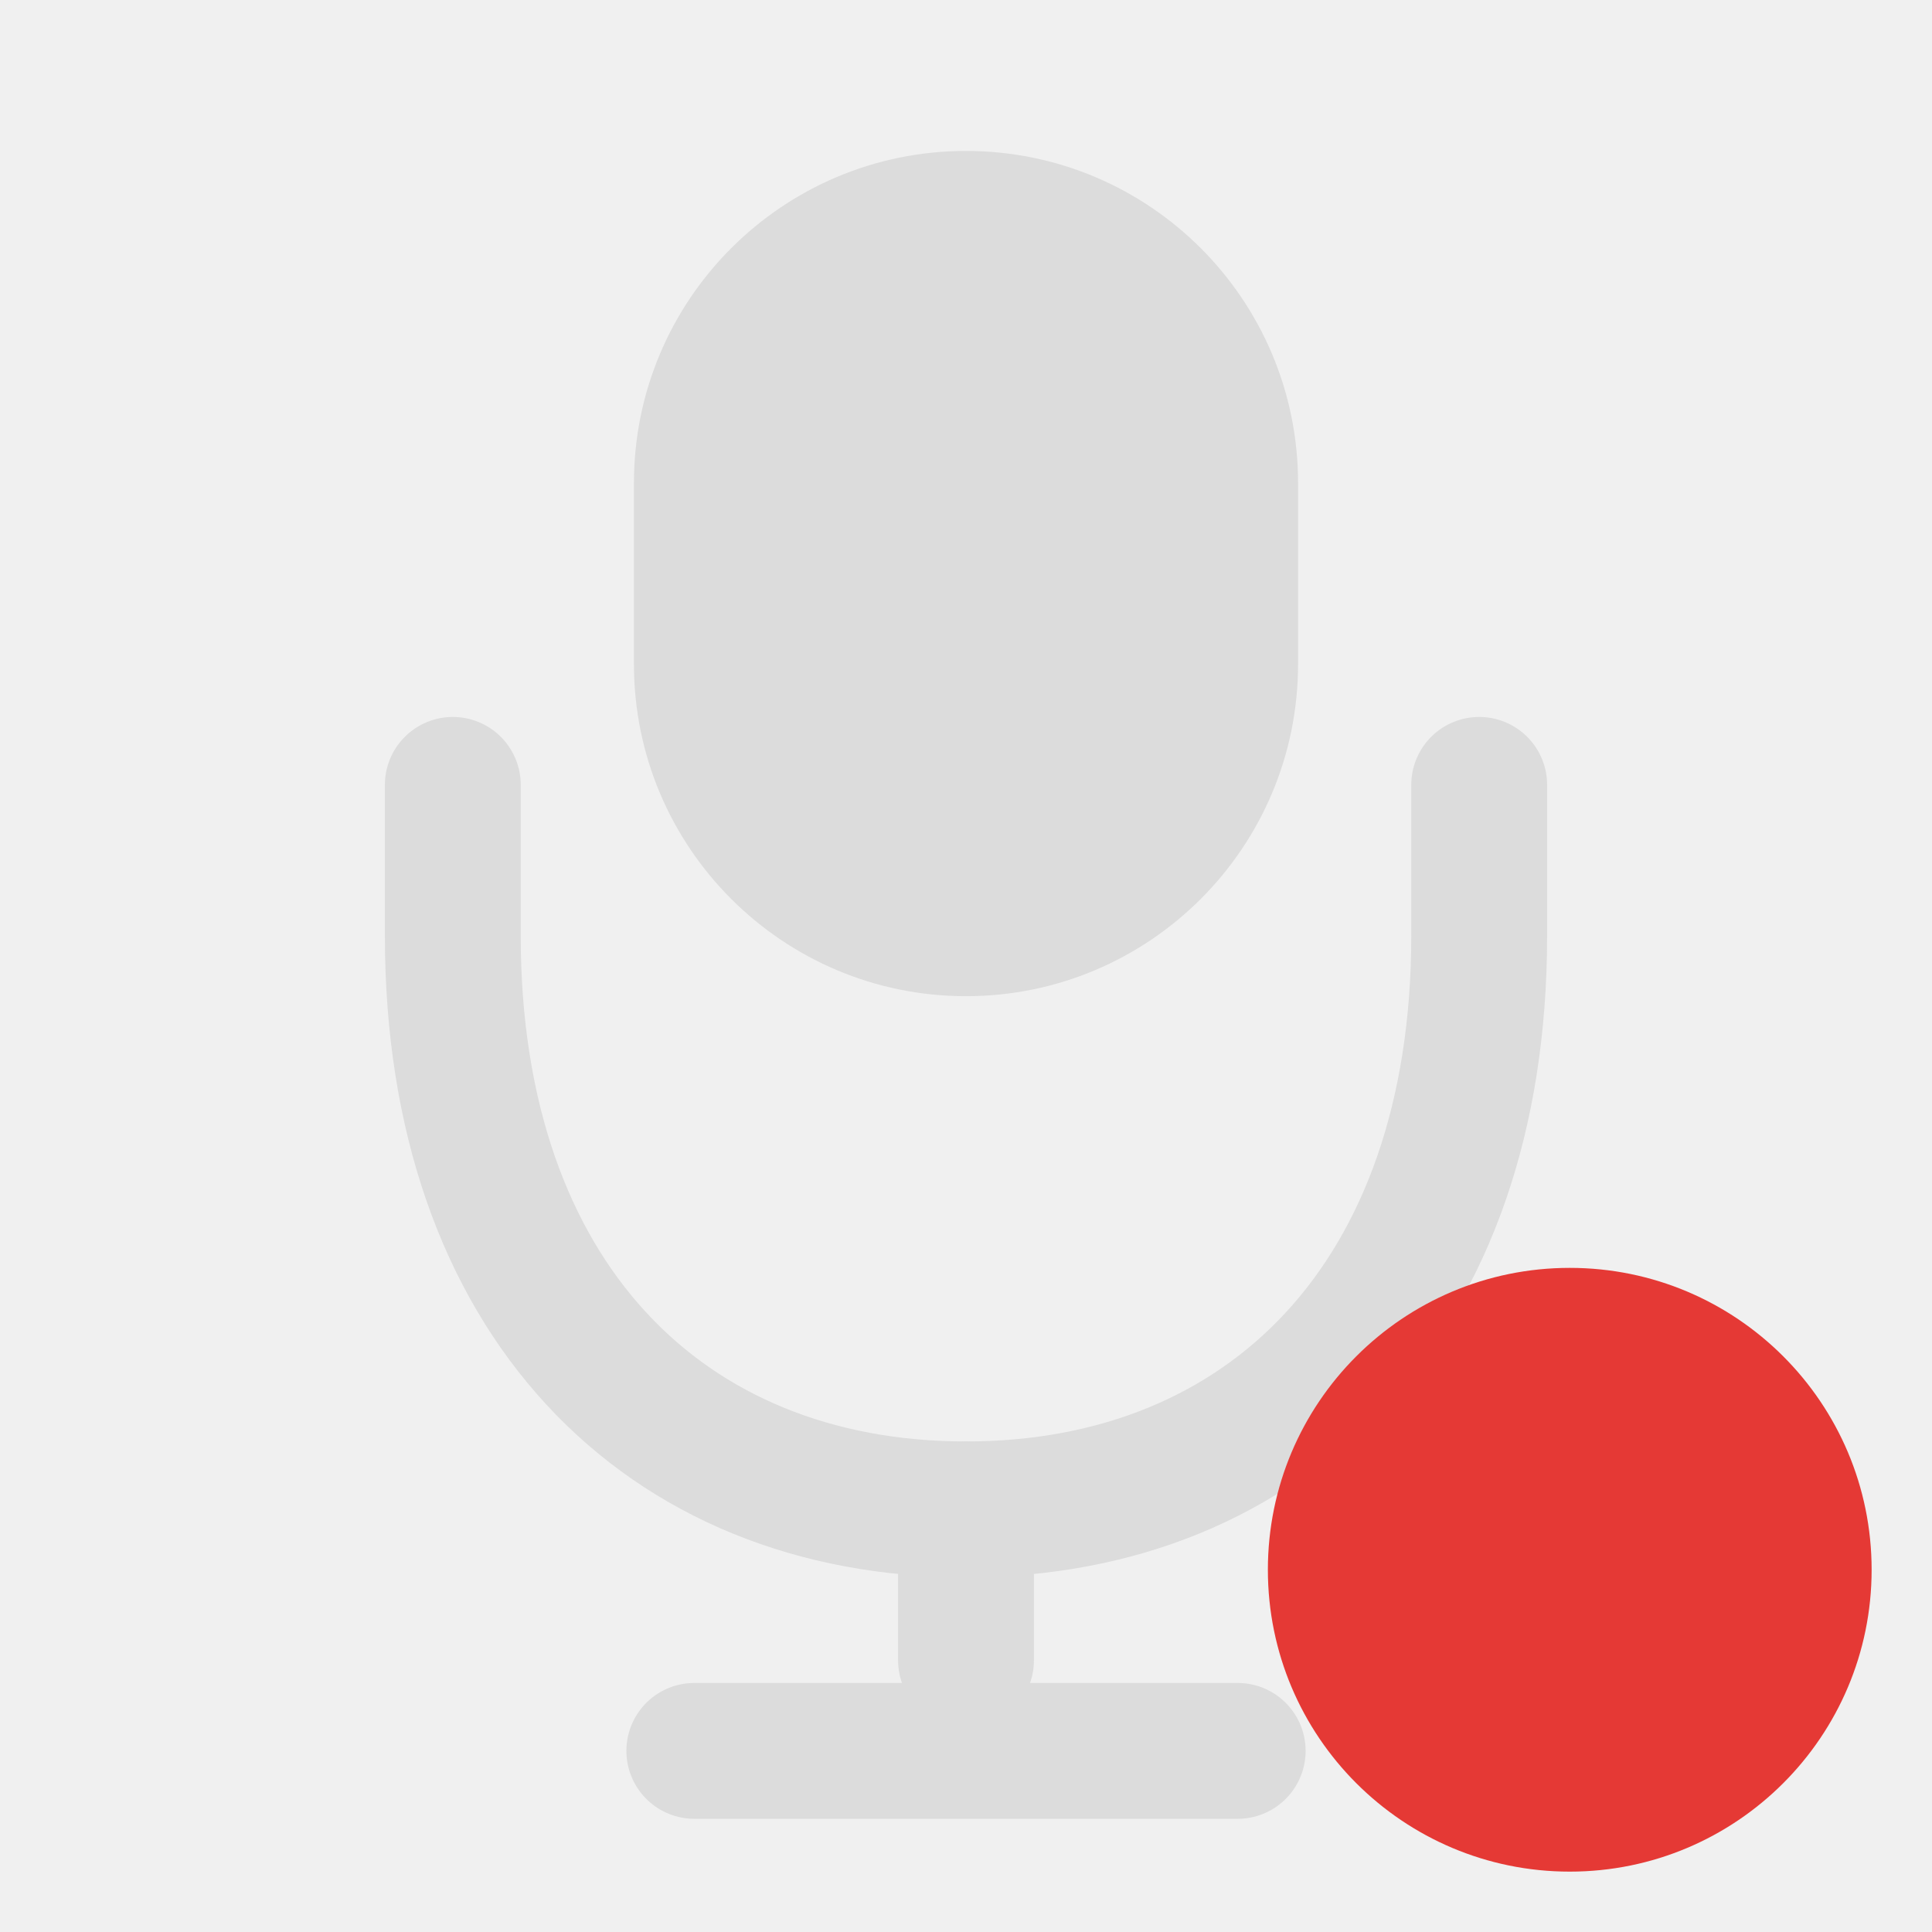
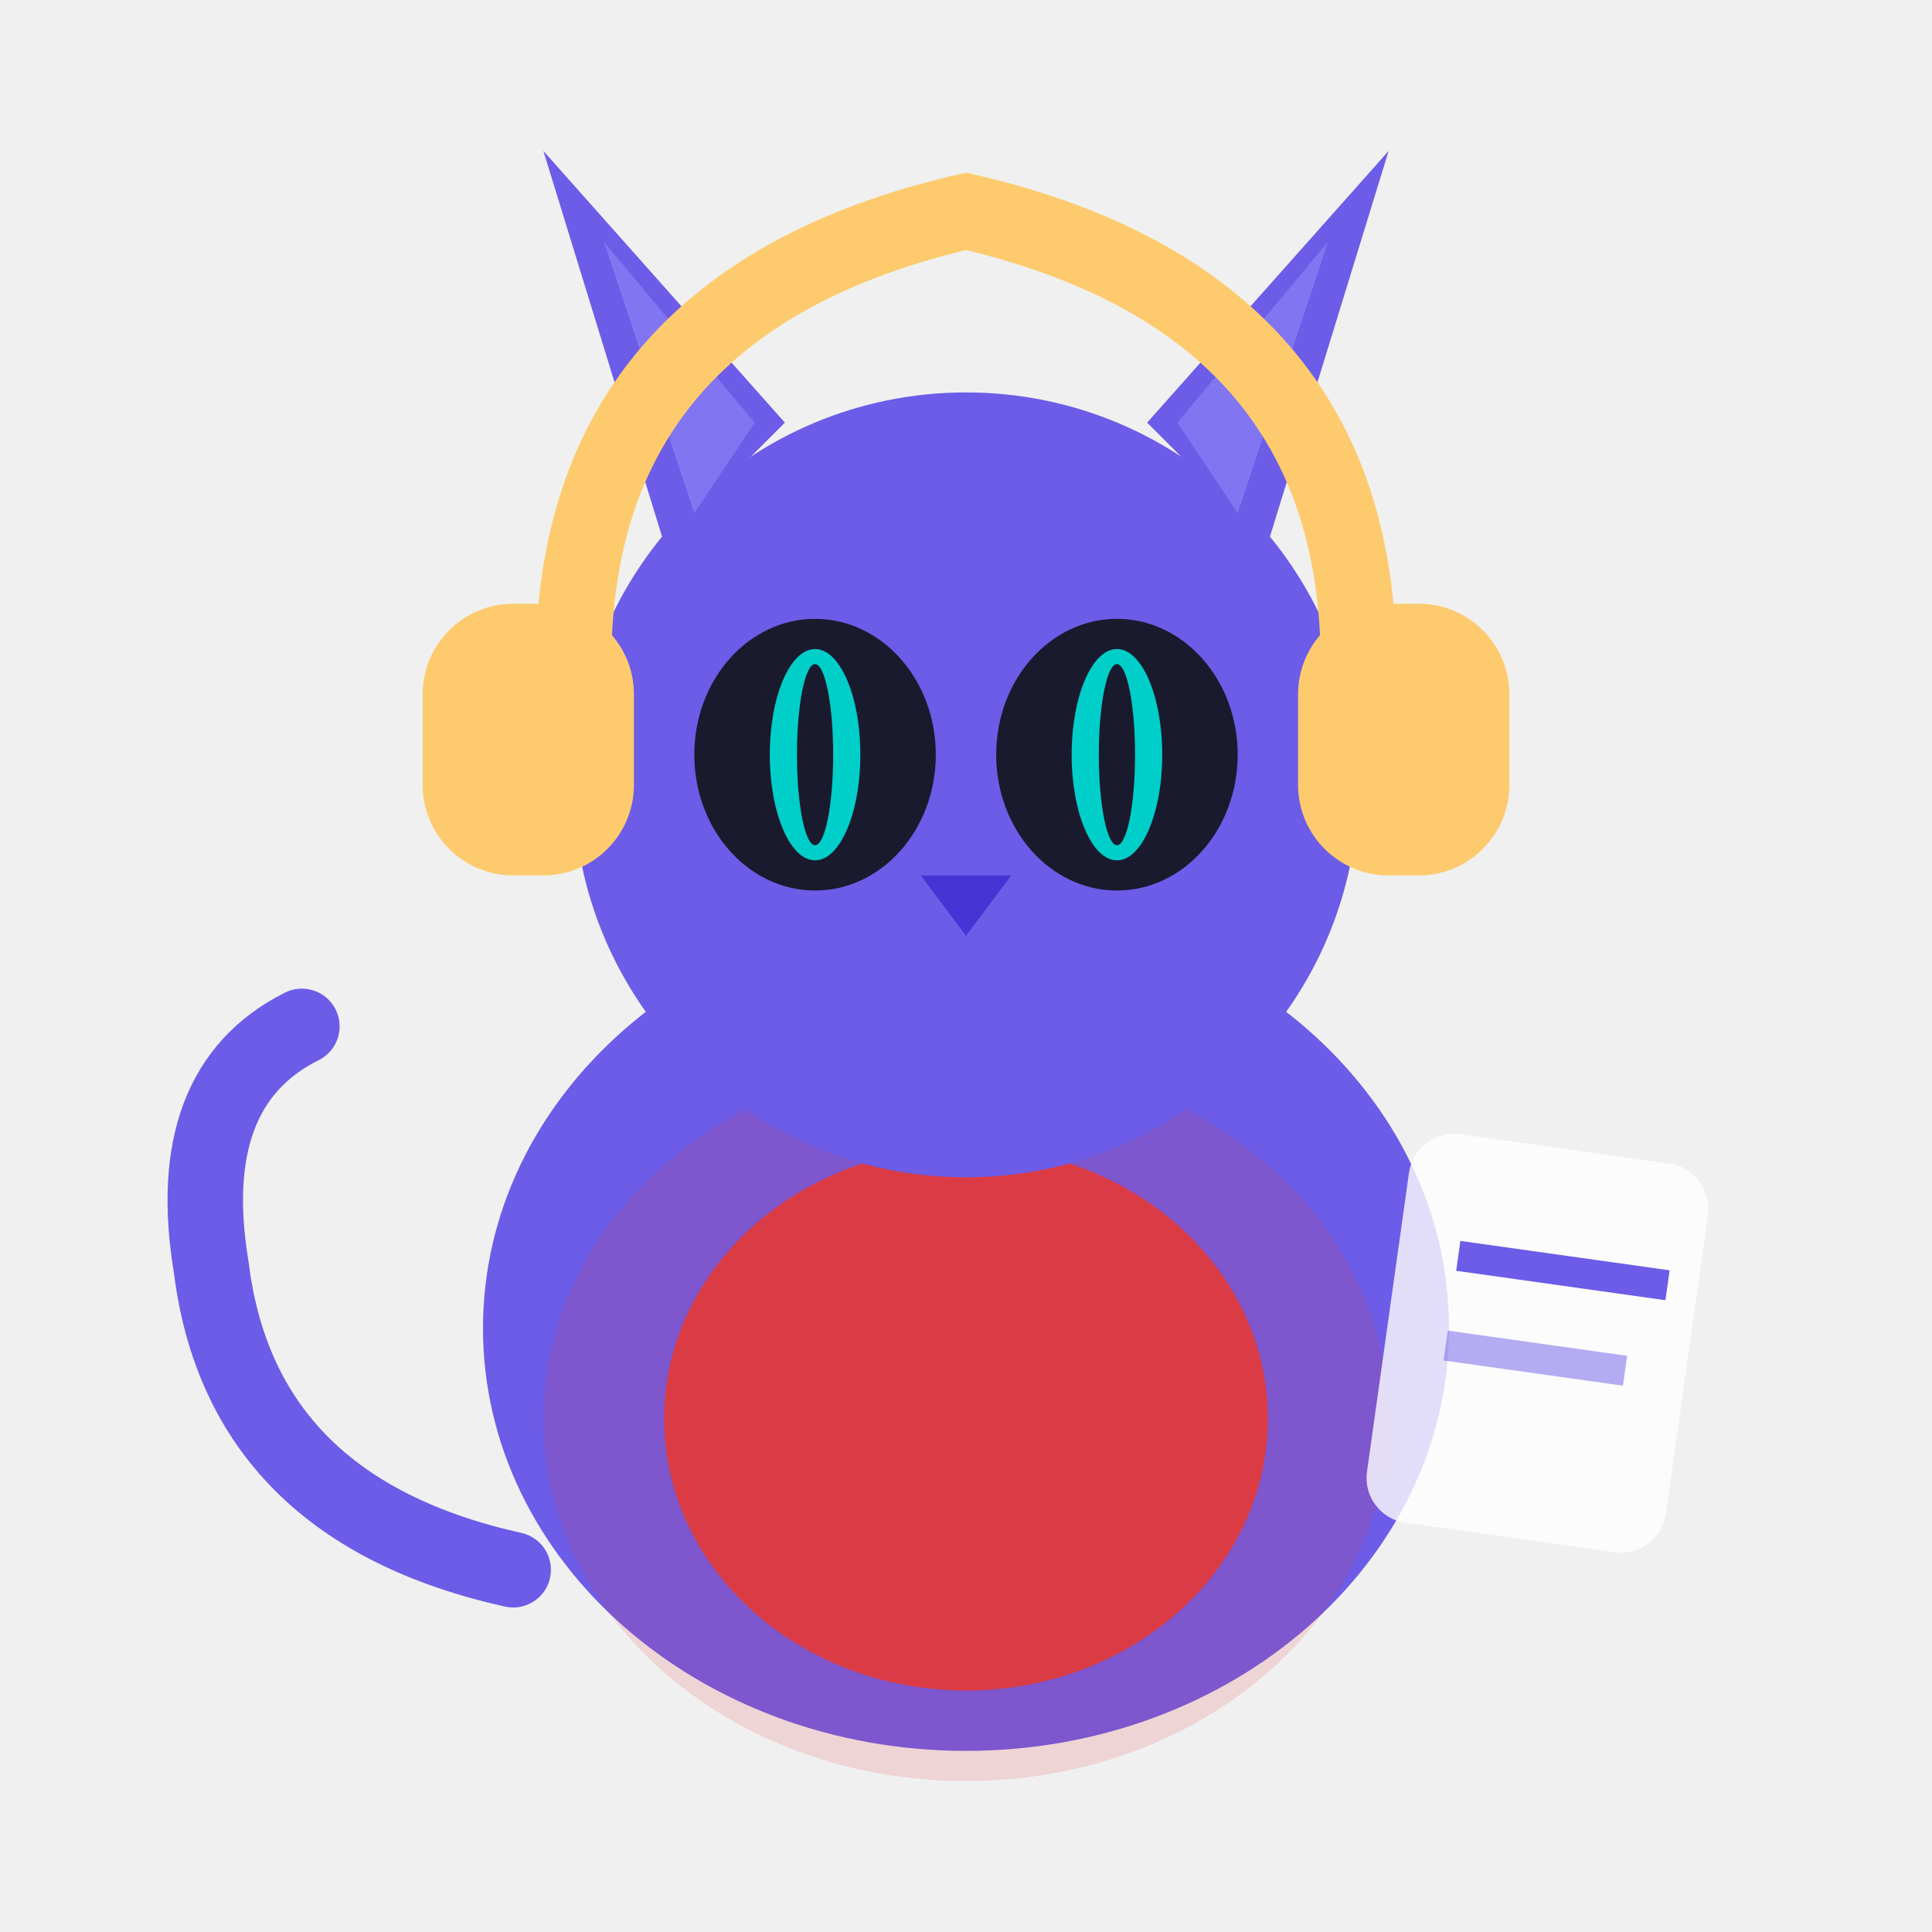
<svg xmlns="http://www.w3.org/2000/svg" width="64" height="64" viewBox="0 0 64 64">
-   <rect x="21" y="5" width="22" height="28" rx="11" fill="#dcdcdc" />
-   <path d="M15,26 L15,31 C15,43 22,50 32,50 C42,50 49,43 49,31 L49,26" fill="none" stroke="#dcdcdc" stroke-width="4.5" stroke-linecap="round" />
-   <line x1="32" y1="50" x2="32" y2="55" stroke="#dcdcdc" stroke-width="4.5" stroke-linecap="round" />
-   <line x1="23" y1="58" x2="41" y2="58" stroke="#dcdcdc" stroke-width="4.5" stroke-linecap="round" />
-   <circle cx="52" cy="52" r="10" fill="#E53935" />
+   <path d="M17,52 Q8,50 7,42 Q6,36 10,34" fill="none" stroke="#6c5ce7" stroke-width="2.5" stroke-linecap="round" />
+   <ellipse cx="32" cy="44" rx="16" ry="14" fill="#6c5ce7" />
+   <ellipse cx="32" cy="47" rx="14" ry="12" fill="#E53935" opacity="0.15" />
+   <ellipse cx="32" cy="47" rx="10" ry="9" fill="#E53935" opacity="0.9" />
+   <circle cx="32" cy="26" r="13" fill="#6c5ce7" />
+   <polygon points="22,18 18,5 26,14" fill="#6c5ce7" />
+   <polygon points="42,18 46,5 38,14" fill="#6c5ce7" />
+   <polygon points="23,17 20,8 25,14" fill="#a29bfe" opacity="0.4" />
+   <polygon points="41,17 44,8 39,14" fill="#a29bfe" opacity="0.4" />
+   <ellipse cx="27" cy="25" rx="4" ry="4.5" fill="#1a1a2e" />
+   <ellipse cx="37" cy="25" rx="4" ry="4.5" fill="#1a1a2e" />
+   <ellipse cx="27" cy="25" rx="1.5" ry="3.5" fill="#00cec9" />
+   <ellipse cx="37" cy="25" rx="1.5" ry="3.5" fill="#00cec9" />
+   <ellipse cx="27" cy="25" rx="0.6" ry="3" fill="#1a1a2e" />
+   <ellipse cx="37" cy="25" rx="0.6" ry="3" fill="#1a1a2e" />
+   <polygon points="30.5,29 33.5,29 32,31" fill="#4834d4" />
+   <path d="M19,22 Q19,10 32,7 Q45,10 45,22" fill="none" stroke="#fdcb6e" stroke-width="2.5" stroke-linecap="round" />
+   <rect x="14" y="20" width="7" height="9" rx="3" fill="#fdcb6e" />
+   <rect x="43" y="20" width="7" height="9" rx="3" fill="#fdcb6e" />
+   <rect x="46" y="38" width="10" height="13" rx="1.5" fill="white" opacity="0.8" transform="rotate(8, 51, 44)" />
+   <line x1="48" y1="42" x2="55" y2="42" stroke="#6c5ce7" stroke-width="1" transform="rotate(8, 51, 44)" />
+   <line x1="48" y1="45" x2="54" y2="45" stroke="#6c5ce7" stroke-width="1" transform="rotate(8, 51, 44)" opacity="0.5" />
</svg>
